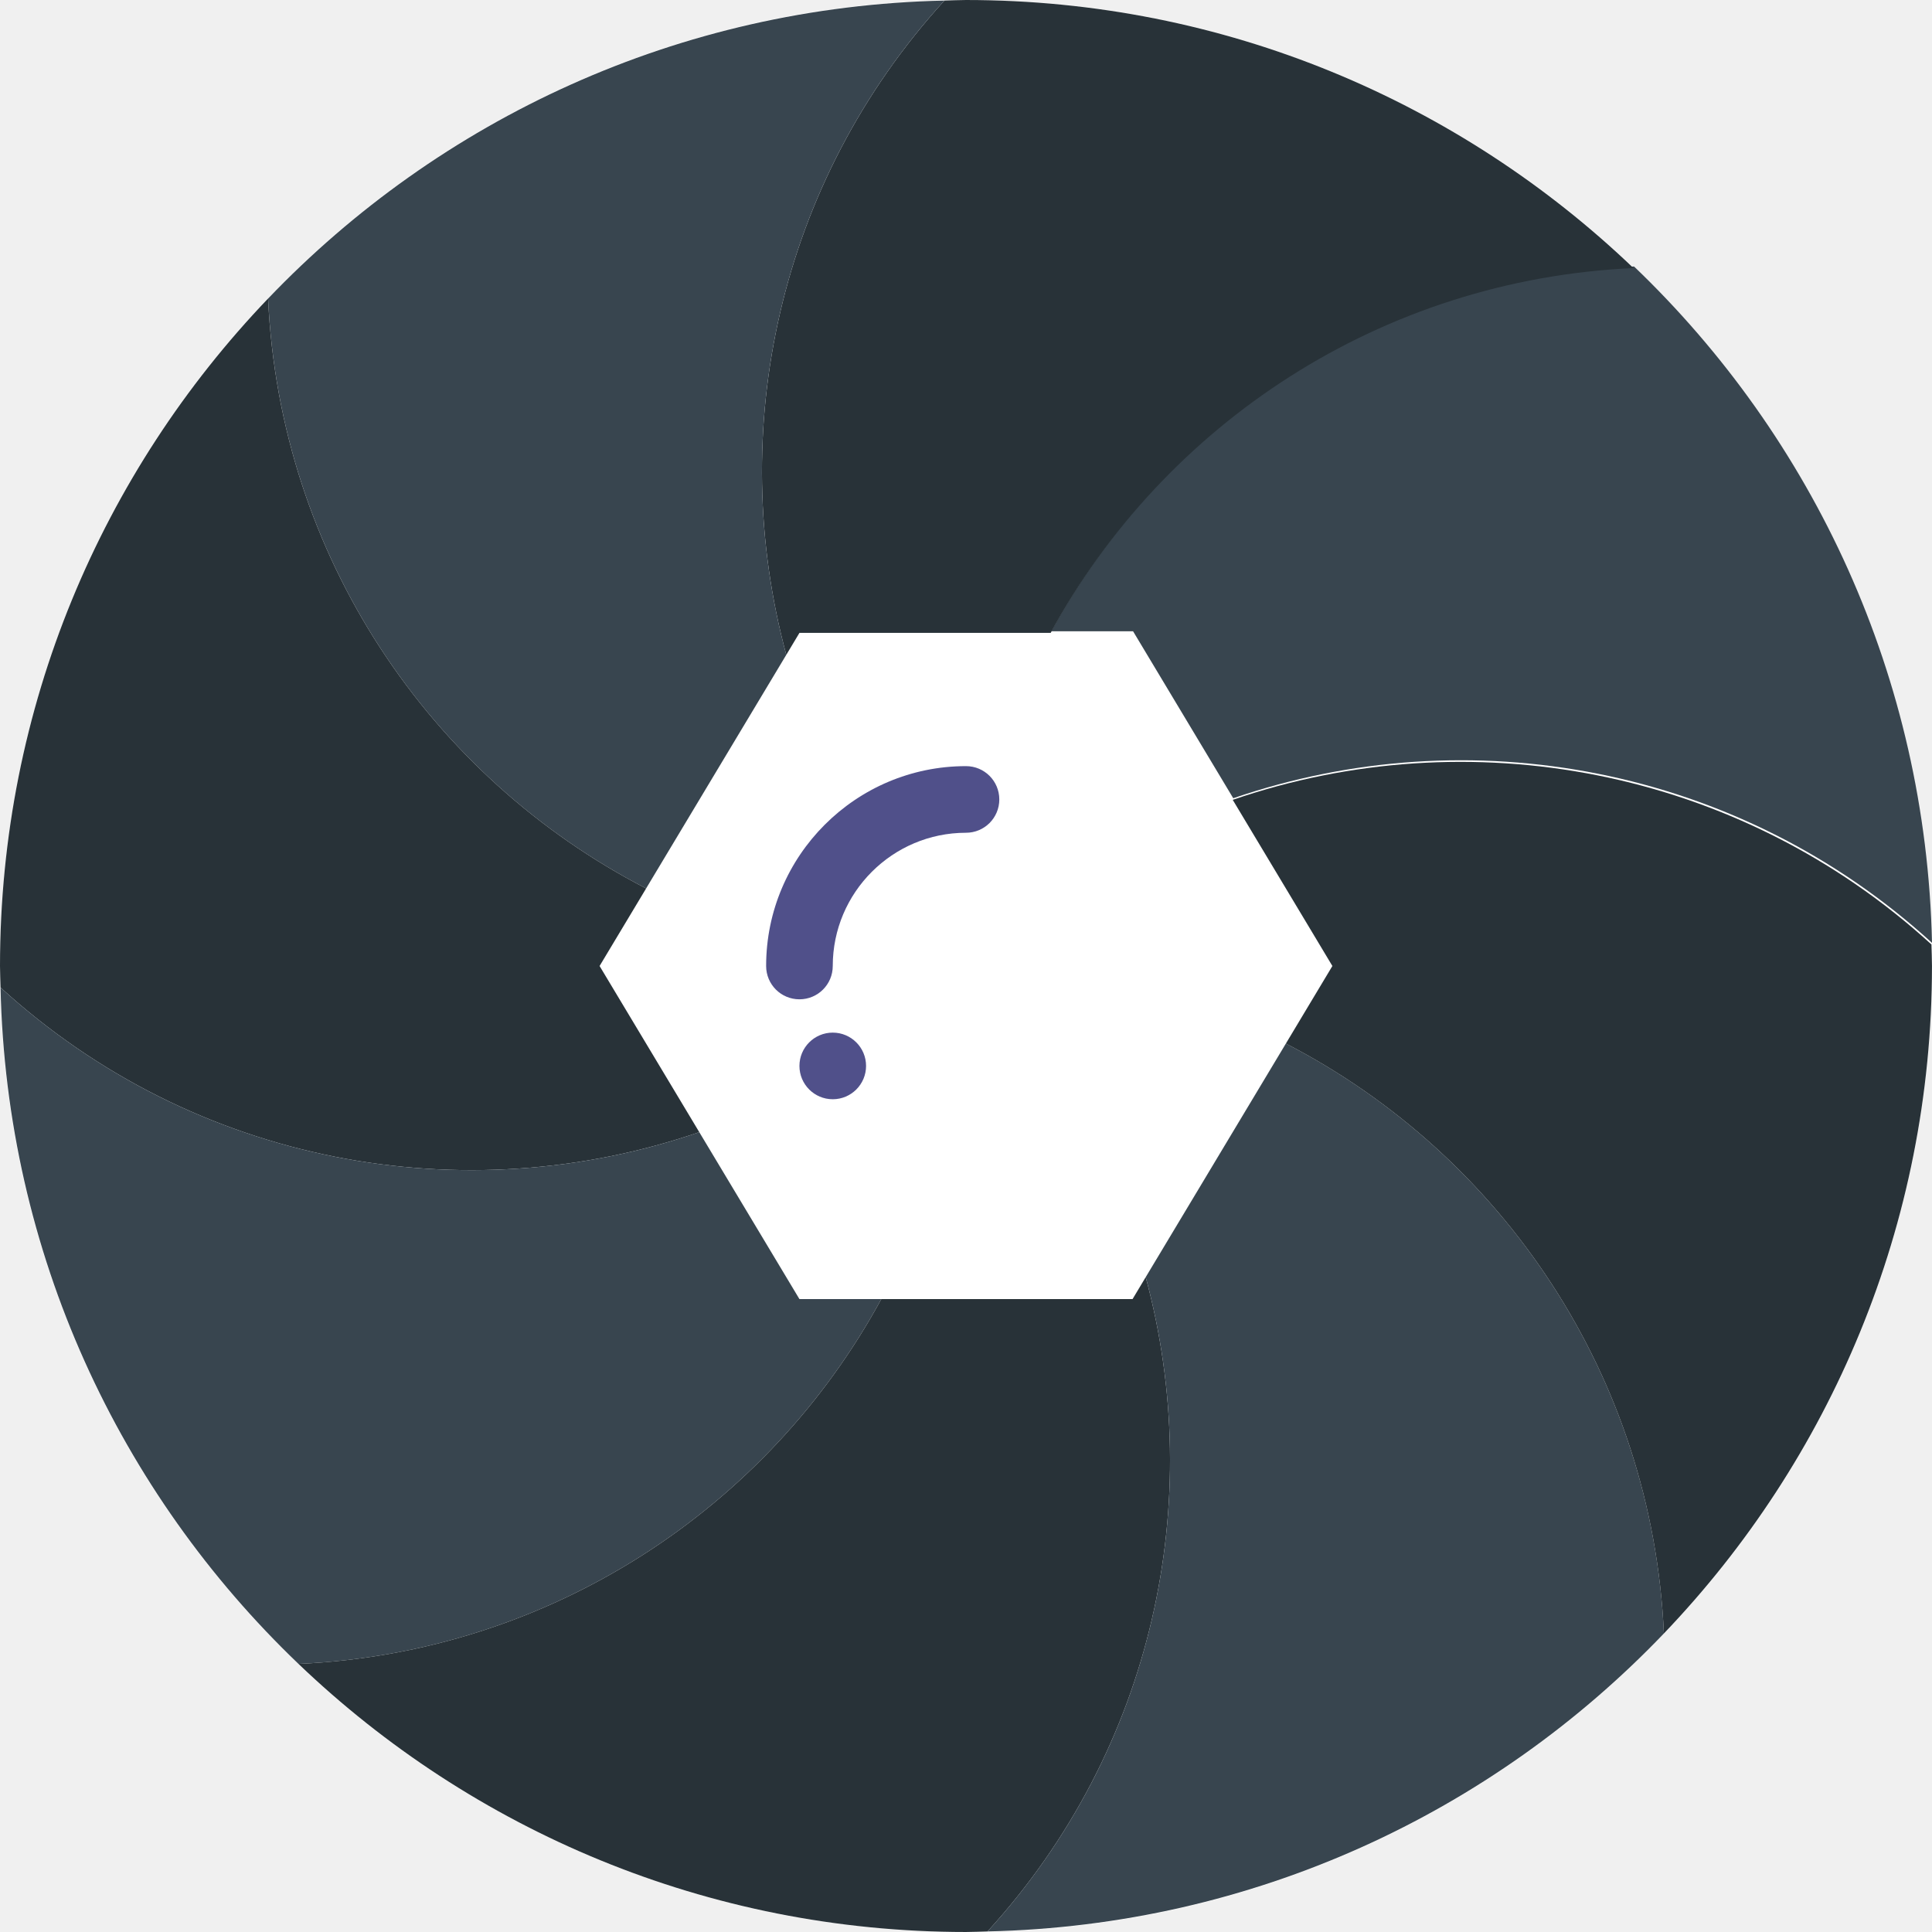
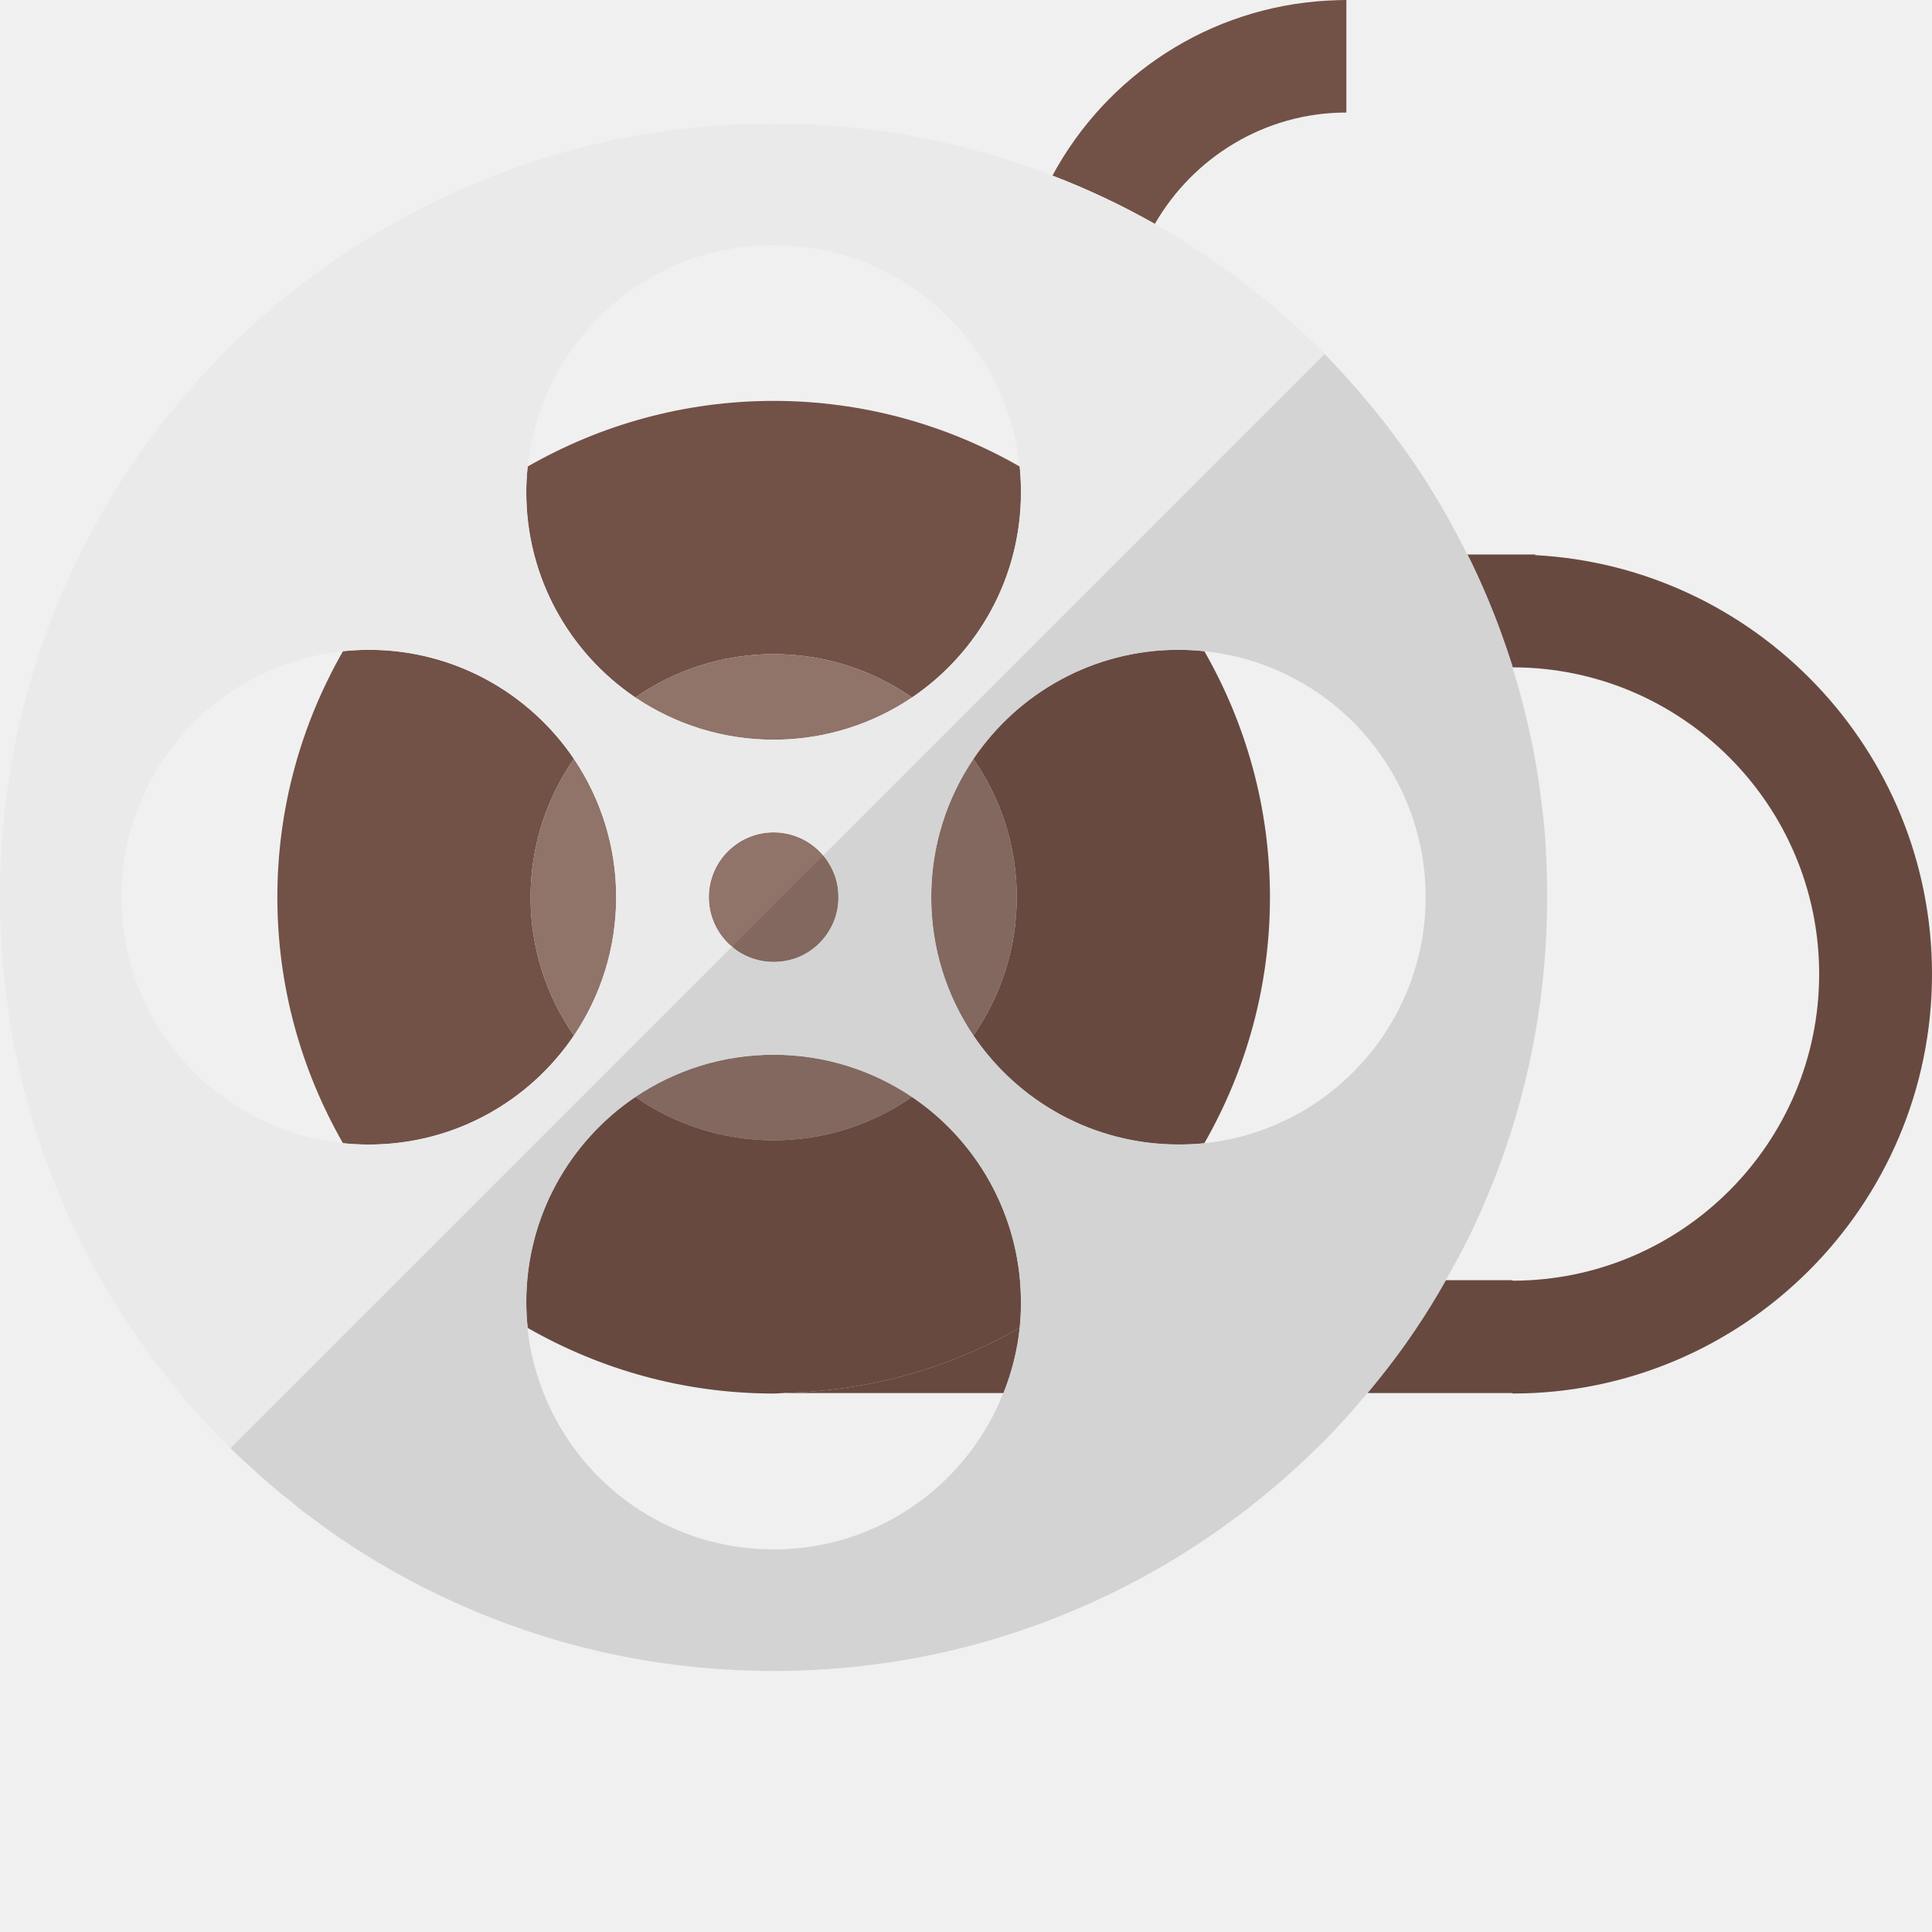
- <svg xmlns="http://www.w3.org/2000/svg" height="800px" width="800px" version="1.1" id="Layer_1" viewBox="0 0 512.003 512.003" xml:space="preserve">
+ <svg xmlns="http://www.w3.org/2000/svg" height="800px" width="800px" version="1.1" id="_x36_" viewBox="0 0 512 512" xml:space="preserve">
  <g>
-     <path style="fill:#FFFFFF;" d="M512,256.001c0,141.383-114.617,256-256,256S0,397.384,0,256.001s114.617-256,256-256   S512,114.619,512,256.001" />
-     <path style="fill:#50508A;" d="M229.517,282.484c0,4.873-3.955,8.828-8.828,8.828c-4.873,0-8.828-3.955-8.828-8.828   c0-4.873,3.955-8.828,8.828-8.828C225.562,273.656,229.517,277.611,229.517,282.484" />
-     <path style="fill:#38454F;" d="M433.04,70.622c-66.834,3.028-124.328,41.295-154.447,96.68h21.689l26.545,44.244   c62.314-21.407,133.685-8.695,185.176,38.321C510.458,179.413,480.47,116.005,433.04,70.622" />
-     <path style="fill:#283238;" d="M211.862,167.725h66.586c30.12-55.375,87.614-93.652,154.447-96.68   C386.922,27.067,324.643,0.001,256,0.001c-1.916,0-3.805,0.106-5.703,0.141c-44.085,48.269-57.971,114.017-41.922,173.4   L211.862,167.725z" />
-     <path style="fill:#38454F;" d="M208.374,173.539c-16.049-59.383-2.163-125.122,41.922-173.391   c-70.462,1.545-133.87,31.523-179.244,78.963c3.09,68.237,42.902,126.782,100.175,156.337L208.374,173.539z" />
-     <path style="fill:#283238;" d="M158.897,256.001l12.332-20.551c-57.273-29.564-97.095-88.099-100.184-156.345   C27.065,125.079,0,187.358,0,256.001c0,1.916,0.106,3.805,0.141,5.703c51.491,47.025,122.862,59.736,185.176,38.329   L158.897,256.001z" />
-     <path style="fill:#38454F;" d="M211.862,344.277l-26.545-44.244c-62.314,21.407-133.685,8.695-185.176-38.329   c1.545,70.462,31.532,133.87,78.963,179.253c66.834-3.028,124.328-41.304,154.447-96.68H211.862z" />
-     <path style="fill:#283238;" d="M300.138,344.277h-66.586c-30.12,55.375-87.614,93.652-154.447,96.68   c45.974,43.979,108.253,71.044,176.896,71.044c1.916,0,3.805-0.106,5.703-0.141c44.085-48.269,57.971-114.017,41.922-173.4   L300.138,344.277z" />
-     <path style="fill:#38454F;" d="M340.771,276.555l-37.146,61.908c16.049,59.383,2.163,125.122-41.922,173.391   c70.462-1.545,133.87-31.523,179.253-78.963C437.866,364.655,398.045,306.11,340.771,276.555" />
-     <path style="fill:#283238;" d="M511.855,250.297c-51.491-47.025-122.854-59.727-185.167-38.329L353.1,256l-12.332,20.559   c57.282,29.555,97.095,88.099,100.184,156.337C484.931,386.93,511.996,324.643,511.996,256   C511.996,254.084,511.899,252.204,511.855,250.297" />
-     <path style="fill:#50508A;" d="M211.862,264.829c-4.882,0-8.828-3.946-8.828-8.828c0-29.21,23.755-52.966,52.966-52.966   c4.882,0,8.828,3.946,8.828,8.828s-3.946,8.828-8.828,8.828c-19.474,0-35.31,15.837-35.31,35.31   C220.69,260.883,216.744,264.829,211.862,264.829" />
+     <g>
+       <path style="fill:none;" d="M270.22,123.632c-3.424-32.984-31.3-58.704-65.19-58.704c-33.891,0-61.767,25.72-65.19,58.705    c19.229-11.008,41.445-17.391,65.19-17.391C228.775,106.242,250.99,112.624,270.22,123.632z" />
+       <path style="fill:none;" d="M409.02,216.804c0.7,6.893,1.059,13.887,1.059,20.965c0,24.773-4.393,48.519-12.442,70.502    c-2.3,6.281-4.898,12.419-7.778,18.395c-2.072,4.299-4.339,8.484-6.696,12.611h17.663v0.125c44.818,0,81.279-36.461,81.279-81.279    c0-44.802-36.434-81.251-81.23-81.277c1.99,6.404,3.676,12.942,5.038,19.599C407.278,203.119,408.32,209.91,409.02,216.804z" />
+       <path style="fill:none;" d="M319.166,302.959c32.984-3.423,58.705-31.301,58.705-65.19c0-33.89-25.721-61.767-58.705-65.191    c11.008,19.23,17.391,41.445,17.391,65.191C336.557,261.514,330.174,283.729,319.166,302.959z" />
+       <path style="fill:none;" d="M208.598,369.116c-1.197,0.032-2.364,0.18-3.568,0.18c-23.745,0-45.961-6.382-65.19-17.391    c3.423,32.985,31.299,58.705,65.19,58.705c27.679,0,51.3-17.18,60.912-41.438h-57.344V369.116z" />
+       <path style="fill:none;" d="M90.894,172.578c-32.984,3.423-58.706,31.301-58.706,65.191c0,33.89,25.721,61.767,58.706,65.19    c-11.008-19.23-17.391-41.445-17.391-65.19C73.503,214.023,79.885,191.808,90.894,172.578z" />
+       <path style="fill:#725147;" d="M152.087,274.425c-7.221-10.409-11.48-23.028-11.48-36.656c0-13.629,4.258-26.248,11.479-36.656    c-11.781-17.432-31.726-28.893-54.349-28.893c-2.312,0-4.594,0.126-6.844,0.359c-11.008,19.23-17.391,41.445-17.391,65.191    c0,23.745,6.383,45.961,17.391,65.19c2.25,0.233,4.532,0.359,6.844,0.359C120.361,303.319,140.307,291.858,152.087,274.425z" />
+       <path style="fill:#725147;" d="M257.973,201.111c7.221,10.41,11.48,23.029,11.48,36.657c0,13.629-4.259,26.248-11.48,36.658    c11.78,17.431,31.727,28.892,54.35,28.892c2.312,0,4.594-0.126,6.844-0.359c11.008-19.23,17.391-41.445,17.391-65.19    c0-23.745-6.383-45.961-17.391-65.191c-2.25-0.233-4.532-0.359-6.844-0.359C289.699,172.219,269.753,183.679,257.973,201.111z" />
+       <path style="fill:#725147;" d="M168.373,184.827c10.409-7.222,23.028-11.48,36.657-11.48c13.628,0,26.248,4.258,36.657,11.479    c17.432-11.781,28.893-31.726,28.893-54.35c0-2.312-0.126-4.594-0.36-6.845c-19.229-11.007-41.445-17.39-65.19-17.39    c-23.745,0-45.961,6.382-65.19,17.391c-0.234,2.251-0.36,4.532-0.36,6.844C139.48,153.1,150.941,173.046,168.373,184.827z" />
+       <path style="fill:#907369;" d="M152.087,201.112c-7.221,10.409-11.479,23.028-11.479,36.656c0,13.629,4.258,26.248,11.48,36.656    c7.071-10.463,11.2-23.077,11.2-36.656C163.287,224.19,159.158,211.575,152.087,201.112z" />
+       <path style="fill:#907369;" d="M168.372,290.711c10.41,7.222,23.029,11.48,36.657,11.48c13.628,0,26.248-4.258,36.657-11.479    c-10.463-7.071-23.078-11.201-36.657-11.201C191.451,279.51,178.836,283.64,168.372,290.711z" />
+       <path style="fill:#907369;" d="M241.687,184.826c-10.409-7.221-23.029-11.479-36.657-11.479c-13.628,0-26.248,4.258-36.657,11.48    c10.463,7.07,23.078,11.2,36.657,11.2C218.609,196.027,231.223,191.897,241.687,184.826z" />
+       <path style="fill:#907369;" d="M257.972,274.427c7.221-10.41,11.48-23.029,11.48-36.658c0-13.629-4.258-26.248-11.48-36.657    c-7.071,10.464-11.201,23.078-11.201,36.657C246.771,251.348,250.901,263.963,257.972,274.427z" />
+       <path style="fill:#907369;" d="M205.03,220.592c-9.487,0-17.177,7.69-17.177,17.177c0,4.744,1.923,9.038,5.031,12.146l0,0    c0.777,0.777,1.628,1.48,2.542,2.097c2.742,1.852,6.046,2.934,9.604,2.934c2.372,0,4.631-0.481,6.686-1.35    c2.055-0.869,3.906-2.127,5.46-3.681c0.777-0.778,1.48-1.629,2.098-2.543c1.235-1.828,2.127-3.905,2.584-6.142    c0.229-1.118,0.349-2.276,0.349-3.462c0-1.186-0.12-2.343-0.349-3.462c-0.458-2.237-1.349-4.314-2.584-6.142    C216.186,223.596,210.959,220.592,205.03,220.592z" />
+       <path style="fill:#EAEAEA;" d="M153.785,436.361c-13.103-3.371-25.7-8.005-37.652-13.764    C128.085,428.356,140.682,432.99,153.785,436.361z" />
+       <path style="fill:#EAEAEA;" d="M372.684,119.783c2.683,3.805,5.285,7.671,7.709,11.661    C377.968,127.453,375.367,123.588,372.684,119.783z" />
+       <path style="fill:#EAEAEA;" d="M116.133,422.596c-8.964-4.319-17.566-9.271-25.748-14.799    C98.566,413.325,107.168,418.277,116.133,422.596z" />
+       <path style="fill:#EAEAEA;" d="M405.912,196.444c-1.362-6.657-3.048-13.195-5.038-19.599l0,0    C402.864,183.25,404.55,189.789,405.912,196.444z" />
+       <path style="fill:#EAEAEA;" d="M90.385,407.798c-10.909-7.37-21.07-15.762-30.346-25.039    C69.315,392.036,79.477,400.428,90.385,407.798z" />
+       <path style="fill:#EAEAEA;" d="M405.912,196.444c1.365,6.674,2.408,13.467,3.108,20.359    C408.32,209.91,407.278,203.119,405.912,196.444z" />
+       <path style="fill:#EAEAEA;" d="M152.087,274.425c-11.781,17.433-31.727,28.893-54.349,28.893c-2.312,0-4.594-0.126-6.844-0.359    c5.83,10.183,12.891,19.572,21.132,27.813l47.451-47.451C156.749,280.594,154.292,277.604,152.087,274.425z" />
+       <path style="fill:#EAEAEA;" d="M219.273,228.165c1.235,1.828,2.127,3.905,2.584,6.142    C221.4,232.07,220.508,229.993,219.273,228.165z" />
+       <path style="opacity:0.1;" d="M397.636,308.271c-2.3,6.281-4.898,12.419-7.778,18.395    C392.738,320.69,395.336,314.552,397.636,308.271z" />
+       <path style="opacity:0.1;" d="M350.021,92.778c8.313,8.312,15.87,17.369,22.663,27.005    C365.891,110.149,358.334,101.091,350.021,92.778z" />
+       <path style="opacity:0.1;" d="M350.021,382.759c4.335-4.335,8.456-8.88,12.391-13.587h-0.001    C358.477,373.879,354.356,378.424,350.021,382.759z" />
+       <path style="opacity:0.1;" d="M293.927,422.596c-11.952,5.759-24.549,10.394-37.652,13.764    C269.378,432.99,281.974,428.356,293.927,422.596z" />
+       <path style="fill:#907369;" d="M192.884,249.915c0.777,0.777,1.628,1.48,2.542,2.097    C194.512,251.396,193.661,250.692,192.884,249.915L192.884,249.915z" />
+       <path style="opacity:0.1;" d="M192.884,249.915c0.777,0.777,1.628,1.48,2.542,2.097    C194.512,251.396,193.661,250.692,192.884,249.915L192.884,249.915z" />
+       <path style="fill:#907369;" d="M221.858,241.23c-0.458,2.237-1.349,4.314-2.584,6.142    C220.508,245.545,221.4,243.467,221.858,241.23z" />
+       <path style="opacity:0.1;" d="M221.858,241.23c-0.458,2.237-1.349,4.314-2.584,6.142    C220.508,245.545,221.4,243.467,221.858,241.23z" />
+       <path style="fill:#907369;" d="M217.176,249.915c-1.554,1.553-3.405,2.811-5.46,3.681    C213.771,252.727,215.622,251.469,217.176,249.915z" />
+       <path style="opacity:0.1;" d="M217.176,249.915c-1.554,1.553-3.405,2.811-5.46,3.681    C213.771,252.727,215.622,251.469,217.176,249.915z" />
+       <path style="fill:#725147;" d="M356.798,0v29.823c-21.696,0-40.632,11.959-50.752,29.516c-8.663-4.907-17.71-9.199-27.139-12.802    c14.259-26.45,41.475-44.696,73.061-46.383C353.578,0.077,355.188,0,356.798,0z" />
+       <path style="fill:#725147;" d="M406.832,147.116v-0.168h-17.96c0.32,0.648,0.672,1.275,0.986,1.924    c2.88,5.976,5.478,12.114,7.778,18.395c1.15,3.141,2.225,6.317,3.224,9.527c0.006,0.018,0.009,0.036,0.014,0.052    c44.796,0.026,81.23,36.475,81.23,81.277c0,44.818-36.461,81.279-81.279,81.279v-0.125h-17.663    c-2.556,4.476-5.227,8.879-8.103,13.137c-3.926,5.812-8.162,11.393-12.647,16.759h38.414v0.124    c61.302,0,111.174-49.871,111.174-111.173C512,198.835,465.352,150.247,406.832,147.116z" />
+       <path style="fill:#725147;" d="M208.598,369.116v0.056h57.344c2.157-5.443,3.65-11.222,4.278-17.266    C251.966,362.356,230.993,368.514,208.598,369.116z" />
+       <path style="fill:#725147;" d="M270.288,339.277c-1.771-20.211-12.673-37.802-28.601-48.565    c-10.409,7.221-23.029,11.479-36.657,11.479c-13.628,0-26.248-4.258-36.657-11.48c-17.432,11.78-28.893,31.727-28.893,54.35    c0,2.312,0.126,4.593,0.36,6.844c19.229,11.008,41.445,17.391,65.19,17.391c1.204,0,2.371-0.148,3.568-0.18    c22.395-0.603,43.368-6.761,61.622-17.21c0.233-2.251,0.36-4.533,0.36-6.845C270.58,343.108,270.455,341.186,270.288,339.277z" />
+       <path style="fill:#725147;" d="M400.874,176.846c-0.005-0.017-0.009-0.035-0.014-0.052    C400.865,176.811,400.869,176.829,400.874,176.846L400.874,176.846z" />
+       <path style="fill:#EAEAEA;" d="M293.146,149.653l4.888-4.888c-6.147-6.147-12.922-11.657-20.183-16.496    C281.857,136.164,287.06,143.335,293.146,149.653z" />
+       <path style="fill:#725147;" d="M389.858,148.871c2.88,5.976,5.478,12.114,7.778,18.395    C395.336,160.985,392.738,154.848,389.858,148.871z" />
+       <path style="fill:#725147;" d="M362.411,369.172L362.411,369.172c4.486-5.366,8.722-10.948,12.648-16.759    C371.133,358.225,366.896,363.806,362.411,369.172z" />
+       <path style="fill:#EAEAEA;" d="M409.774,227.235c-0.154-3.527-0.383-6.977-0.767-10.426c-0.383-3.45-0.843-6.9-1.303-10.274    c-0.537-3.449-1.073-6.822-1.763-10.119c-1.38-6.593-3.067-13.186-5.06-19.549v-0.077c-0.997-3.22-2.07-6.364-3.22-9.506    c-2.3-6.287-4.907-12.421-7.82-18.401c-0.307-0.689-0.613-1.303-0.997-1.917c-1.303-2.605-2.683-5.29-4.063-7.819    c-1.38-2.606-2.837-5.214-4.37-7.666c-2.453-4.063-5.06-7.897-7.743-11.73c-1.686-2.376-3.45-4.753-5.213-7.054    c-5.06-6.592-10.503-12.879-16.406-18.859c-0.306-0.384-0.613-0.69-0.997-1.073c-13.033-13.033-27.906-24.226-44.006-33.426    c-8.663-4.907-17.71-9.199-27.139-12.802c-22.923-8.893-47.839-13.8-73.905-13.8C91.768,32.736,0,124.504,0,237.738    c0,47.916,16.406,92.075,44.006,126.958c4.907,6.363,10.35,12.419,16.023,18.092c0.383,0.384,0.69,0.691,1.073,0.998    c2.224,2.223,4.6,4.37,6.9,6.44c3.144,2.837,6.363,5.596,9.66,8.126c0.077,0.154,0.153,0.23,0.23,0.23    c1.533,1.304,3.144,2.531,4.754,3.68c2.53,1.917,5.06,3.757,7.667,5.52c8.203,5.521,16.789,10.504,25.759,14.797    c11.96,5.75,24.533,10.426,37.642,13.799c16.406,4.217,33.579,6.441,51.289,6.441s34.882-2.224,51.212-6.441    c13.11-3.373,25.683-8.049,37.643-13.799c20.929-10.043,39.866-23.613,56.119-39.79h0.076c2.147-2.146,4.293-4.446,6.287-6.669    c2.07-2.3,4.064-4.601,6.057-6.977c4.523-5.367,8.74-10.887,12.65-16.713c2.913-4.293,5.597-8.662,8.126-13.186    c2.377-4.064,4.6-8.28,6.67-12.573c2.913-5.979,5.52-12.113,7.82-18.4c8.05-22.002,12.42-45.692,12.42-70.531    C410.08,234.212,410.004,230.685,409.774,227.235z M219.261,228.155c1.227,1.84,2.147,3.91,2.607,6.133    c0.23,1.149,0.307,2.299,0.307,3.45c0,1.226-0.077,2.377-0.307,3.526c-0.46,2.223-1.38,4.294-2.607,6.133    c-0.613,0.92-1.303,1.763-2.07,2.53c-1.533,1.534-3.45,2.837-5.443,3.681c-2.07,0.842-4.37,1.303-6.747,1.303    c-3.526,0-6.823-1.073-9.583-2.913c-0.46-0.306-0.92-0.69-1.38-1.15c-0.383-0.23-0.766-0.536-1.15-0.92    c-3.143-3.144-5.06-7.436-5.06-12.189c0-9.43,7.743-17.173,17.173-17.173c5.29,0,9.966,2.377,13.187,6.134    C218.572,227.158,218.878,227.618,219.261,228.155z M297.996,144.743l-4.83,4.907c-6.133-6.287-11.346-13.493-15.333-21.39    C285.117,133.09,291.863,138.611,297.996,144.743z M139.837,123.66c3.45-33.042,31.279-58.726,65.165-58.726    c33.886,0,61.792,25.684,65.242,58.726c0.23,2.223,0.307,4.523,0.307,6.823c0,22.616-11.423,42.549-28.826,54.355    c-10.503,7.053-23.153,11.194-36.723,11.194s-26.143-4.14-36.646-11.194c-17.403-11.806-28.903-31.739-28.903-54.355    C139.453,128.184,139.607,125.883,139.837,123.66z M32.199,237.738c0-33.885,25.683-61.716,58.725-65.165    c2.224-0.23,4.523-0.384,6.823-0.384c22.616,0,42.549,11.5,54.356,28.903c7.053,10.503,11.193,23.076,11.193,36.646    c0,13.646-4.14,26.219-11.193,36.723c2.223,3.143,4.676,6.133,7.36,8.892l-47.456,47.456    c-8.203-8.279-15.256-17.633-21.083-27.829C57.882,299.53,32.199,271.623,32.199,237.738z M270.244,351.892    c-0.613,6.056-2.147,11.806-4.293,17.25c-0.613,1.533-1.226,2.99-1.993,4.446c-3.527,7.283-8.356,13.877-14.183,19.32    c-11.73,10.963-27.446,17.71-44.772,17.71c-29.669,0-54.739-19.703-62.788-46.766c-1.15-3.833-1.917-7.82-2.377-11.883v-0.077    c-0.23-2.224-0.383-4.523-0.383-6.823c0-22.616,11.5-42.549,28.903-54.356c10.503-7.052,23.076-11.193,36.646-11.193    s26.219,4.14,36.723,11.193c15.869,10.734,26.756,28.367,28.596,48.53c0.154,1.917,0.23,3.833,0.23,5.827    C270.55,347.369,270.474,349.668,270.244,351.892z M364.618,277.22c-10.657,14.106-26.91,23.843-45.462,25.759    c-2.223,0.23-4.523,0.307-6.823,0.307c-22.616,0-42.549-11.423-54.355-28.826c-7.054-10.504-11.193-23.076-11.193-36.723    c0-13.57,4.14-26.143,11.193-36.646c11.806-17.403,31.739-28.903,54.355-28.903c2.3,0,4.6,0.154,6.823,0.384    c18.553,1.917,34.806,11.577,45.462,25.683c8.357,11.04,13.263,24.687,13.263,39.483S372.975,266.18,364.618,277.22z" />
+     </g>
+     <path style="opacity:0.1;fill:#040000;" d="M496.865,202.242c-4.37-7.513-9.583-14.413-15.563-20.623   c-1.227-1.226-2.377-2.453-3.68-3.68c-18.553-17.863-43.392-29.362-70.762-30.819h-0.077v-0.154h-17.94   c-1.303-2.605-2.683-5.29-4.063-7.819c-1.457-2.606-2.913-5.214-4.447-7.666c-2.377-4.063-4.983-7.897-7.667-11.73   c-1.686-2.376-3.45-4.753-5.213-7.054c-5.136-6.592-10.58-12.802-16.406-18.859l-132.86,132.861l-24.15,24.149l-131.94,131.94   l-0.997,0.998c2.224,2.223,4.6,4.37,6.9,6.44c3.144,2.837,6.363,5.596,9.66,8.126c0.077,0.154,0.153,0.23,0.23,0.23   c1.533,1.304,3.144,2.531,4.754,3.68c2.53,1.917,5.06,3.757,7.667,5.52c8.203,5.521,16.789,10.504,25.759,14.797   c11.96,5.75,24.533,10.426,37.642,13.799c16.406,4.217,33.579,6.441,51.289,6.441s34.882-2.224,51.212-6.441   c13.11-3.373,25.683-8.049,37.643-13.799c20.929-10.043,39.866-23.613,56.119-39.79c2.223-2.146,4.293-4.446,6.363-6.669   c2.07-2.3,4.064-4.601,6.057-6.977h38.409v0.152c32.506,0,61.868-14.028,82.261-36.416c2.377-2.682,4.676-5.443,6.823-8.279   c8.51-11.424,14.873-24.533,18.553-38.716c0.92-3.526,1.686-7.13,2.223-10.81c0.613-3.68,0.997-7.436,1.15-11.194   c0.077-1.917,0.154-3.833,0.154-5.75C511.968,237.815,506.448,218.648,496.865,202.242z M249.774,392.908   c-11.73,10.963-27.446,17.71-44.772,17.71c-29.669,0-54.739-19.703-62.788-46.766c-1.227-3.833-1.993-7.82-2.453-11.959h0.077   v0.077c2.377,1.304,4.83,2.606,7.283,3.833c17.479,8.586,37.106,13.492,57.882,13.492c1.227,0,2.377-0.152,3.527-0.152h57.345   c-0.613,1.533-1.226,2.99-1.917,4.446C260.43,380.871,255.601,387.388,249.774,392.908z M319.156,302.98   c2.76-4.83,5.213-9.813,7.36-14.949c2.146-5.214,3.909-10.504,5.443-15.947c2.913-10.963,4.523-22.462,4.523-34.346   c0-11.807-1.61-23.307-4.523-34.269c-1.533-5.443-3.297-10.733-5.443-15.947c-2.147-5.136-4.6-10.119-7.36-14.949   c18.553,1.917,34.806,11.577,45.462,25.683c8.28,11.04,13.187,24.687,13.187,39.483s-4.907,28.442-13.187,39.483   C353.962,291.327,337.709,301.063,319.156,302.98z M400.804,339.396v-0.154h-17.71c2.377-4.064,4.677-8.28,6.747-12.573   c2.837-5.979,5.443-12.113,7.743-18.4c8.05-22.002,12.42-45.692,12.42-70.531c0-3.526-0.077-7.053-0.23-10.503   c-0.154-3.527-0.383-6.977-0.767-10.426c-0.383-3.45-0.843-6.9-1.303-10.274c-0.537-3.449-1.15-6.822-1.84-10.119   c-1.38-6.593-3.067-13.186-5.06-19.549h0.076c22.387,0,42.702,9.123,57.346,23.842c3.68,3.681,6.976,7.743,9.966,12.037   c1.457,2.147,2.837,4.37,4.063,6.67c0.613,1.15,1.227,2.376,1.764,3.527c1.15,2.376,2.223,4.829,3.143,7.283   c3.144,8.739,4.907,18.093,4.907,27.905C482.069,302.903,445.576,339.396,400.804,339.396z" />
  </g>
</svg>
